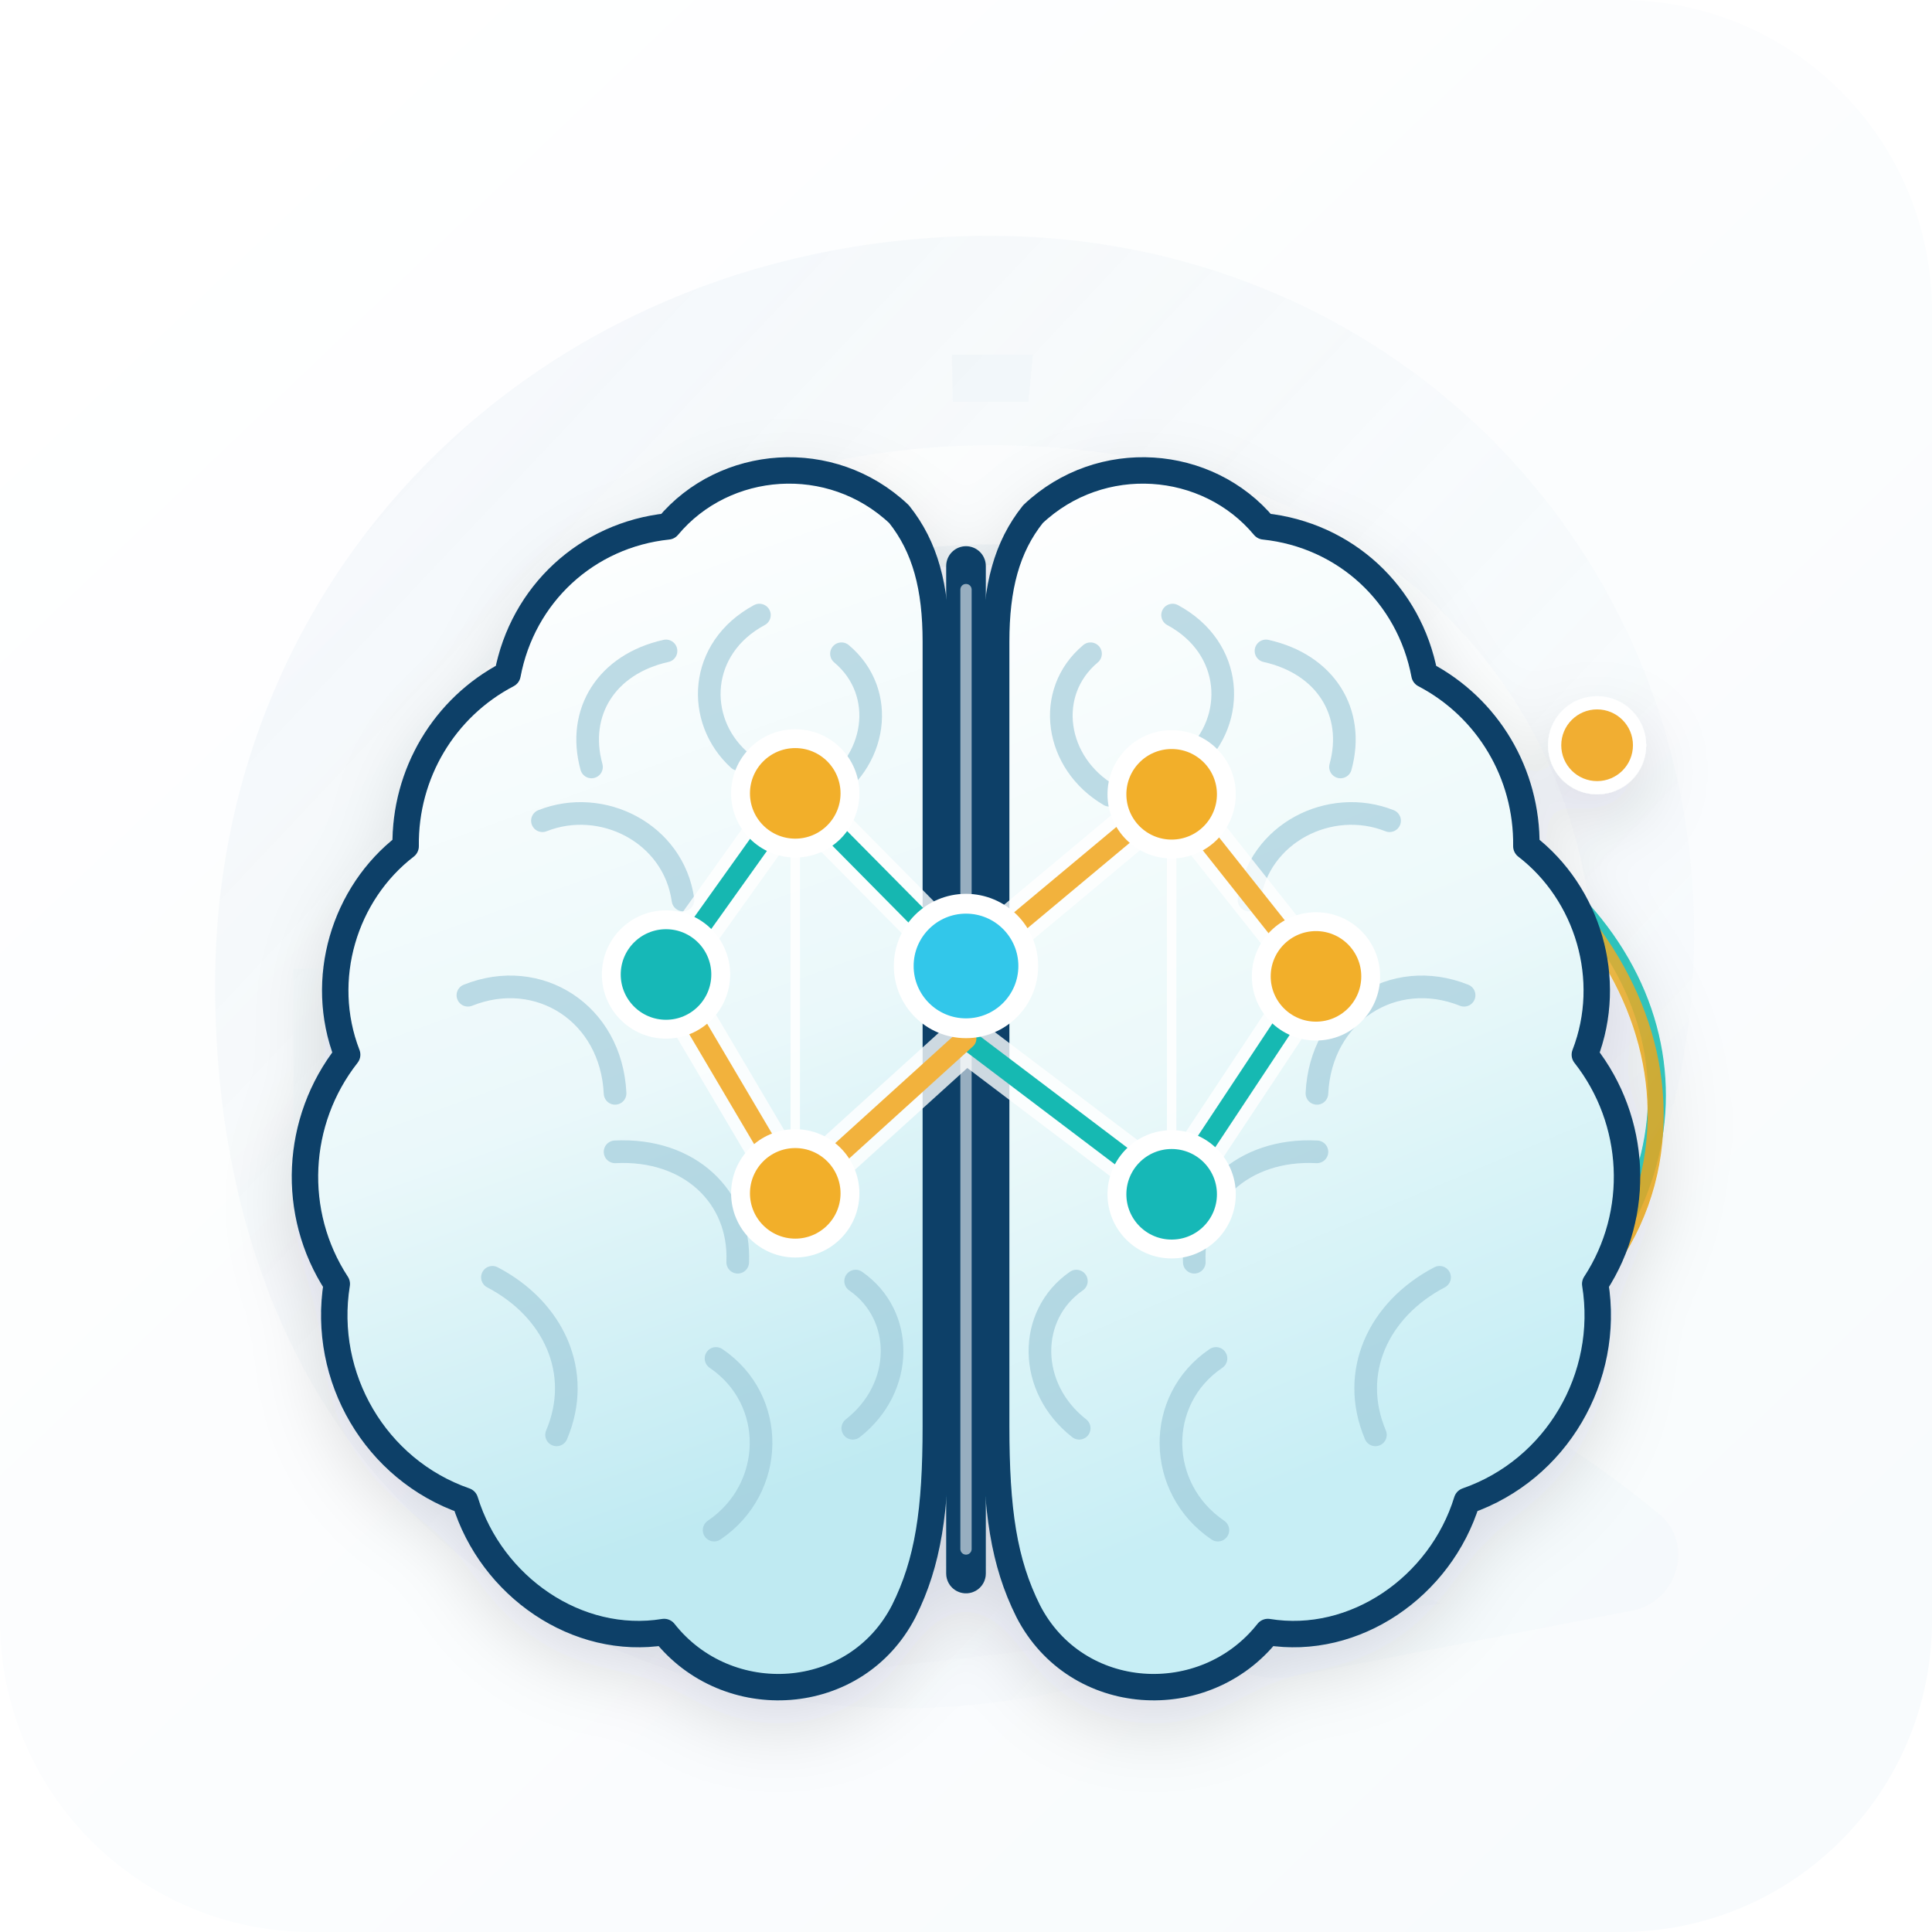
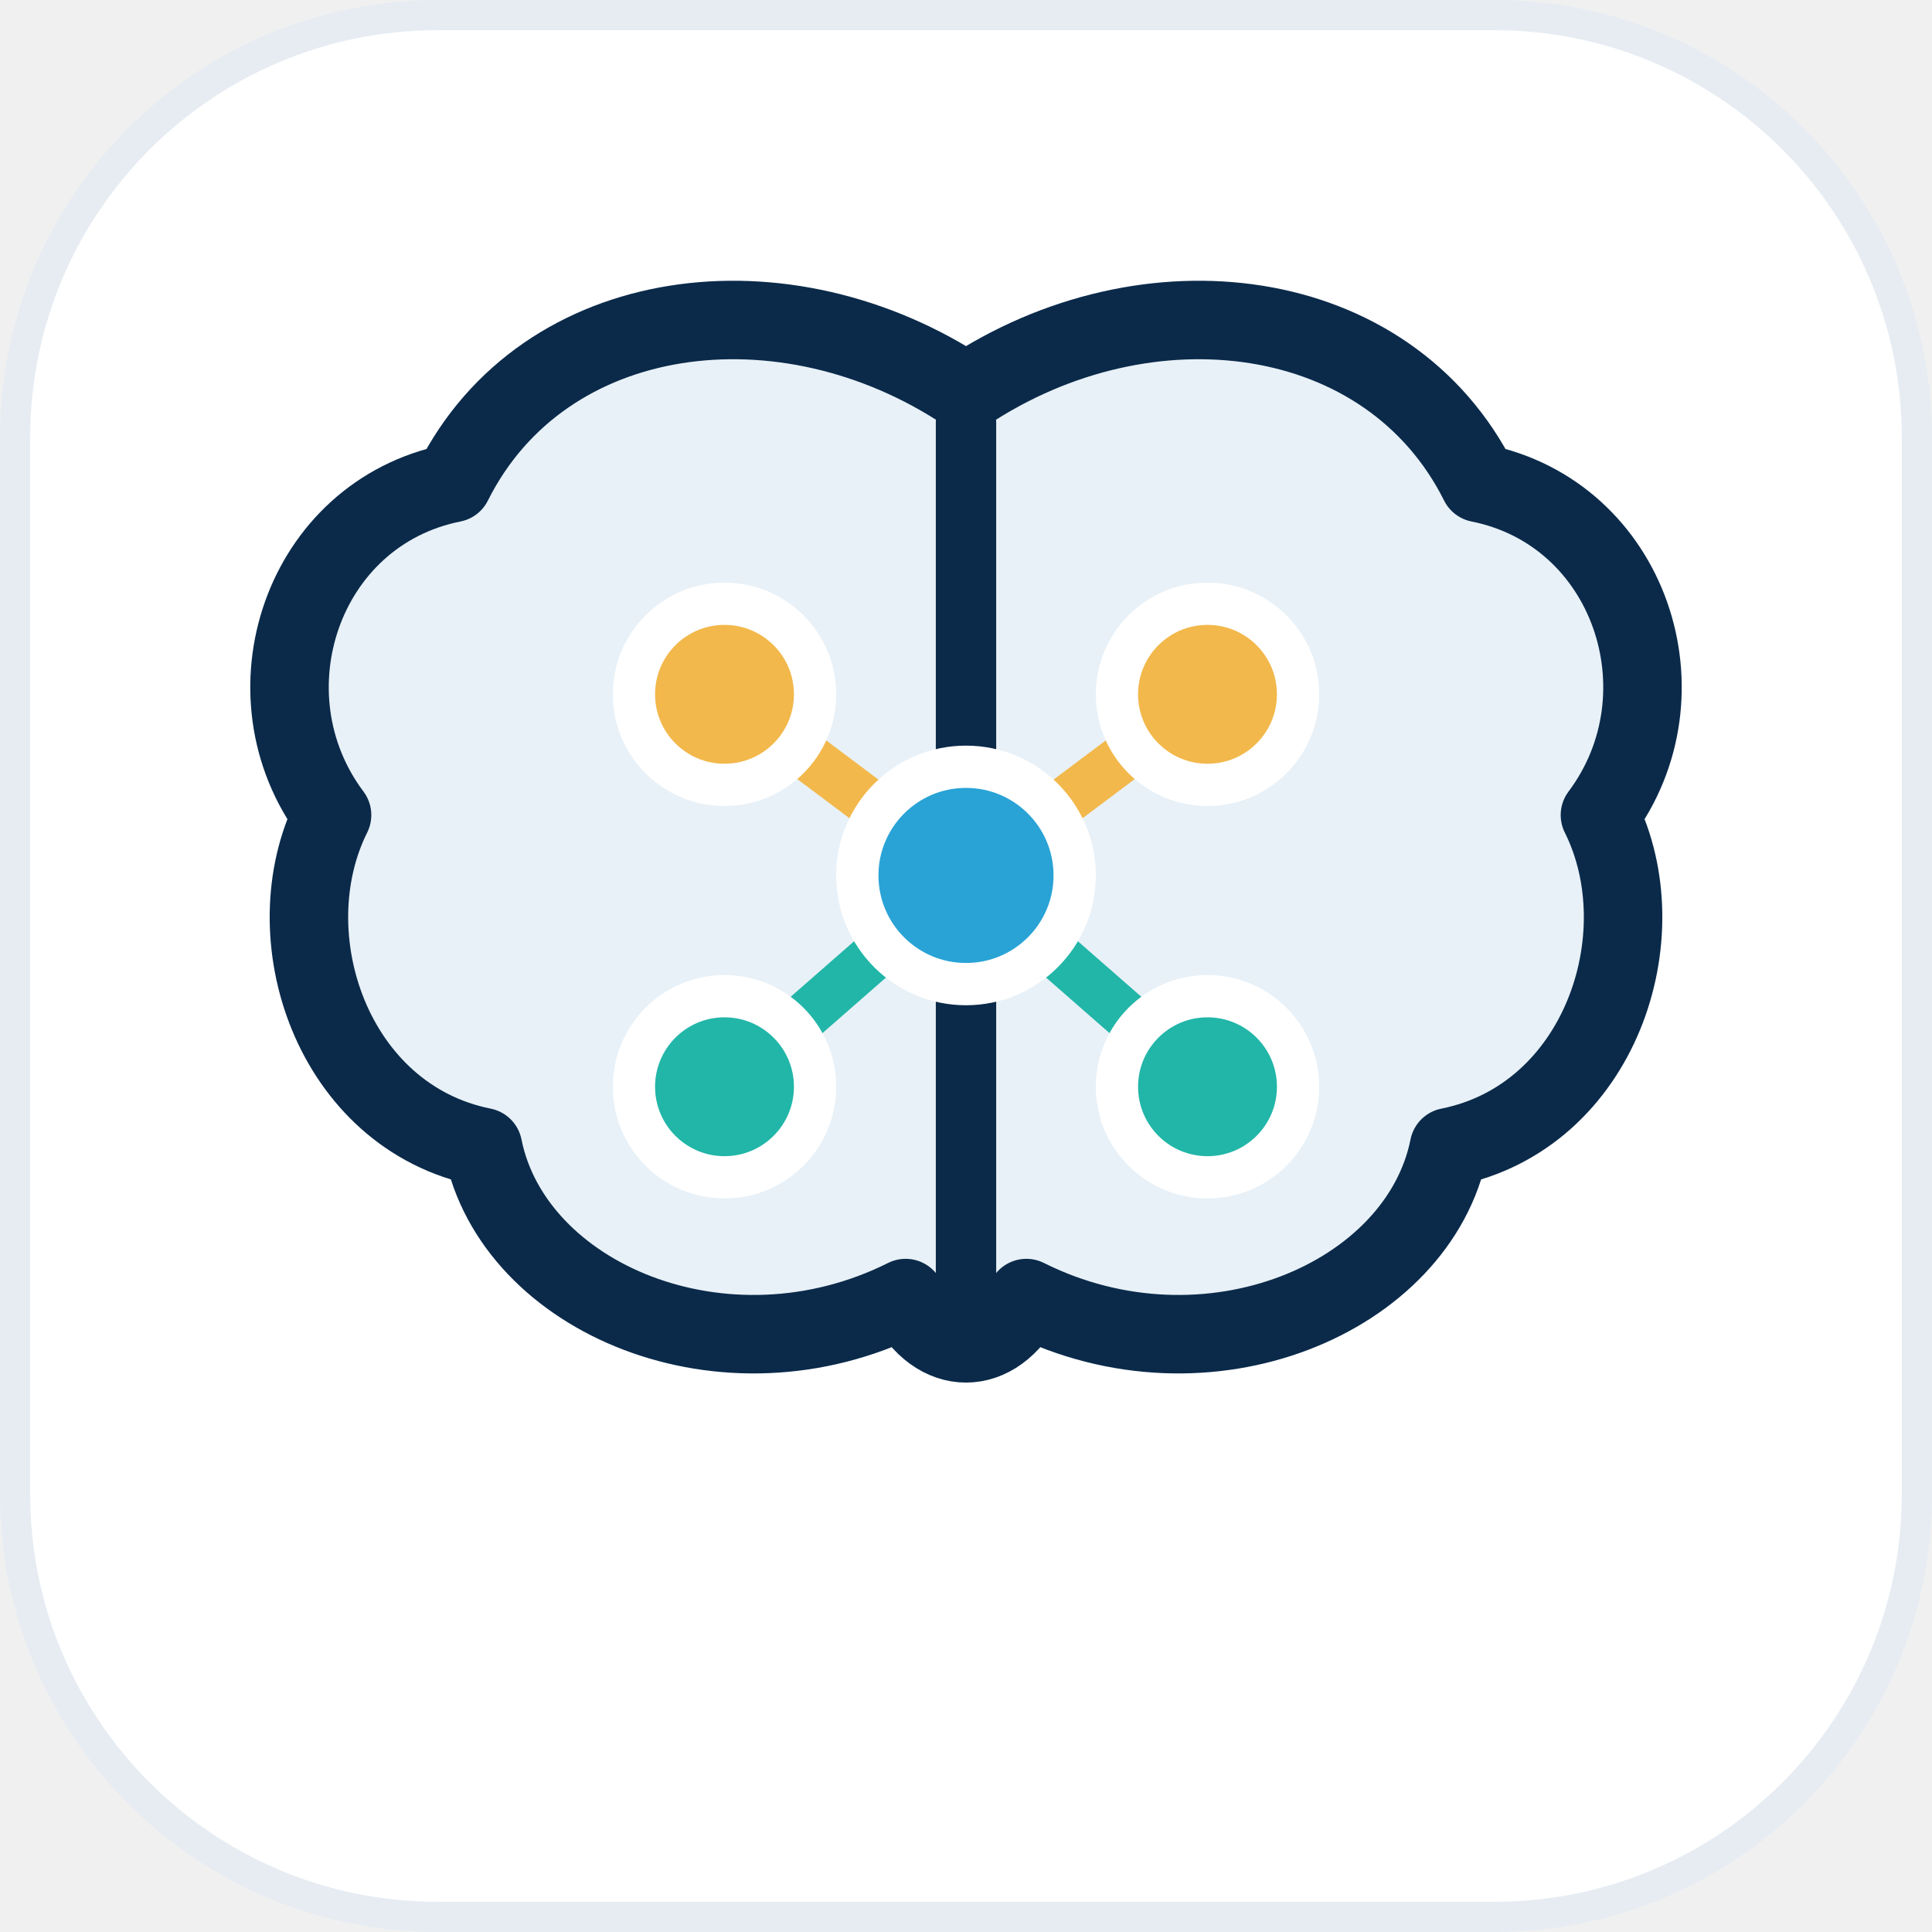
- <svg xmlns="http://www.w3.org/2000/svg" viewBox="0 0 2048 2048" role="img" aria-labelledby="title desc">
-   <defs>
-     <linearGradient id="bg" x1="160" y1="120" x2="1880" y2="1920" gradientUnits="userSpaceOnUse">
-       <stop offset="0" stop-color="#FFFFFF" />
-       <stop offset="1" stop-color="#F8FBFD" />
-     </linearGradient>
-     <linearGradient id="scannerGrad" x1="210" y1="250" x2="1780" y2="1730" gradientUnits="userSpaceOnUse">
-       <stop offset="0" stop-color="#B8D0E3" stop-opacity="0.30" />
-       <stop offset="1" stop-color="#DCEAF2" stop-opacity="0.08" />
-     </linearGradient>
-     <linearGradient id="brainFill" x1="590" y1="520" x2="960" y2="1540" gradientUnits="userSpaceOnUse">
-       <stop offset="0" stop-color="#FFFFFF" />
-       <stop offset="0.57" stop-color="#EAF8FA" />
-       <stop offset="1" stop-color="#BFEAF2" />
-     </linearGradient>
-     <linearGradient id="brainFill2" x1="1035" y1="520" x2="1465" y2="1540" gradientUnits="userSpaceOnUse">
-       <stop offset="0" stop-color="#FFFFFF" />
-       <stop offset="0.57" stop-color="#ECF9FA" />
-       <stop offset="1" stop-color="#C7EEF5" />
-     </linearGradient>
-     <linearGradient id="tealOrbit" x1="390" y1="820" x2="1640" y2="1330" gradientUnits="userSpaceOnUse">
-       <stop offset="0" stop-color="#13AEB5" />
-       <stop offset="1" stop-color="#25C0B7" />
-     </linearGradient>
-     <linearGradient id="goldOrbit" x1="900" y1="725" x2="1750" y2="1285" gradientUnits="userSpaceOnUse">
-       <stop offset="0" stop-color="#F6C75B" />
-       <stop offset="1" stop-color="#E5A51D" />
-     </linearGradient>
-     <filter id="shadow" x="-20%" y="-20%" width="140%" height="140%">
-       <feDropShadow dx="0" dy="28" stdDeviation="36" flood-color="#06213D" flood-opacity="0.13" />
-     </filter>
-   </defs>
-   <rect width="2048" height="2048" fill="#FFFFFF" />
-   <rect width="2048" height="2048" rx="330" fill="url(#bg)" />
-   <g opacity="0.48">
-     <path d="M228 1044 C228 596 585 250 1050 250 C1432 250 1743 522 1790 895 C1838 1282 1589 1644 1199 1772 C923 1863 615 1791 421 1588 C296 1457 228 1267 228 1044Z" fill="url(#scannerGrad)" />
-     <path d="M405 1039 C405 714 672 472 1052 472 C1435 472 1690 718 1690 1039 C1690 1364 1434 1604 1052 1604 C672 1604 405 1364 405 1039Z" fill="#FFFFFF" opacity="0.58" />
-     <path d="M518 1039 C518 780 736 588 1055 588 C1374 588 1591 783 1591 1039 C1591 1298 1374 1488 1055 1488 C735 1488 518 1298 518 1039Z" fill="none" stroke="#BED3E5" stroke-width="22" opacity="0.35" />
-     <path d="M676 1040 C676 874 819 750 1054 750 C1289 750 1434 876 1434 1040 C1434 1206 1289 1329 1054 1329 C819 1329 676 1206 676 1040Z" fill="#DDECF4" opacity="0.13" />
-     <path d="M311 1027 L512 1027 L512 1341 L311 1282Z" fill="#D7E7F1" opacity="0.22" />
-     <path d="M626 1588 L1198 1588 L1530 1700 L825 1780Z" fill="#D7E7F1" opacity="0.20" />
-     <path d="M1265 1360 C1455 1413 1621 1490 1760 1606 C1796 1637 1778 1697 1732 1707 L1371 1777 C1345 1782 1317 1776 1295 1761 L990 1557 Z" fill="#D7E7F1" opacity="0.17" />
-     <path d="M1009 376 L1095 376 L1090 426 L1010 426Z" fill="#C8DBEA" opacity="0.24" />
+ <svg xmlns="http://www.w3.org/2000/svg" width="64" height="64" viewBox="0 0 64 64" role="img" aria-label="Robel Gebre">
+   <rect x="0.5" y="0.5" width="63" height="63" rx="14" fill="#FFFFFF" stroke="#E6ECF2" />
+   <path d="M32 13C26 9 18 10 15 16C10 17 8 23 11 27C9 31 11 37 16 38C17 43 24 46 30 43C31 45 33 45 34 43C40 46 47 43 48 38C53 37 55 31 53 27C56 23 54 17 49 16C46 10 38 9 32 13Z" fill="#E8F1F7" stroke="#0B2A4A" stroke-width="2.6" stroke-linejoin="round" />
+   <path d="M32 14V44" stroke="#0B2A4A" stroke-width="2" stroke-linecap="round" />
+   <g stroke-width="1.6" stroke-linecap="round" fill="none">
+     <path d="M24 23 32 29 40 23" stroke="#F2B84B" />
+     <path d="M24 36 32 29 40 36" stroke="#21B6A8" />
  </g>
-   <g filter="url(#shadow)">
-     <g fill="none" stroke-linecap="round" stroke-linejoin="round">
-       <path d="M356 1025 C552 690 1281 666 1612 906 C1811 1050 1805 1291 1590 1436 C1272 1651 613 1511 383 1208" stroke="url(#tealOrbit)" stroke-width="19" opacity="0.94" />
-       <path d="M1170 722 C1515 774 1759 966 1755 1187 C1751 1437 1431 1576 1019 1511 C680 1458 428 1276 395 1070" stroke="url(#goldOrbit)" stroke-width="17" opacity="0.86" />
-       <circle cx="1693" cy="790" r="45" fill="#F1AE30" stroke="#FFFFFF" stroke-width="14" />
-       <circle cx="420" cy="1456" r="48" fill="#15B8B7" stroke="#FFFFFF" stroke-width="14" />
-     </g>
-     <path d="M953 545       C881 477 768 486 708 558       C622 567 554 630 538 715       C471 750 429 820 430 897       C365 947 337 1038 368 1118       C313 1188 308 1286 357 1361       C341 1460 398 1558 493 1591       C521 1682 612 1745 704 1730       C771 1815 907 1807 958 1708       C984 1656 992 1601 992 1512       L992 680       C992 623 981 580 953 545 Z" fill="url(#brainFill)" stroke="#073F68" stroke-width="28" stroke-linejoin="round" />
-     <path d="M1095 545       C1167 477 1280 486 1340 558       C1426 567 1494 630 1510 715       C1577 750 1619 820 1618 897       C1683 947 1711 1038 1680 1118       C1735 1188 1740 1286 1691 1361       C1707 1460 1650 1558 1555 1591       C1527 1682 1436 1745 1344 1730       C1277 1815 1141 1807 1090 1708       C1064 1656 1056 1601 1056 1512       L1056 680       C1056 623 1067 580 1095 545 Z" fill="url(#brainFill2)" stroke="#073F68" stroke-width="28" stroke-linejoin="round" />
-     <path d="M1024 600 L1024 1668" stroke="#073F68" stroke-width="42" stroke-linecap="round" />
-     <path d="M1024 625 L1024 1642" stroke="#FFFFFF" stroke-width="12" stroke-linecap="round" opacity="0.58" />
-     <g fill="none" stroke="#9BC7D8" stroke-width="24" stroke-linecap="round" stroke-linejoin="round" opacity="0.63">
-       <path d="M706 690 C643 704 611 755 627 813" />
-       <path d="M805 652 C740 687 737 763 783 805" />
-       <path d="M892 693 C941 734 930 809 872 843" />
-       <path d="M575 870 C638 845 714 883 724 954" />
-       <path d="M496 1055 C571 1025 648 1074 652 1159" />
-       <path d="M652 1221 C731 1217 785 1269 782 1338" />
-       <path d="M522 1354 C587 1388 618 1455 590 1521" />
-       <path d="M759 1440 C824 1484 822 1578 757 1622" />
-       <path d="M907 1358 C959 1394 959 1471 904 1514" />
-       <path d="M1342 690 C1405 704 1437 755 1421 813" />
-       <path d="M1243 652 C1308 687 1311 763 1265 805" />
-       <path d="M1156 693 C1107 734 1118 809 1176 843" />
-       <path d="M1473 870 C1410 845 1334 883 1324 954" />
-       <path d="M1552 1055 C1477 1025 1400 1074 1396 1159" />
-       <path d="M1396 1221 C1317 1217 1263 1269 1266 1338" />
-       <path d="M1526 1354 C1461 1388 1430 1455 1458 1521" />
-       <path d="M1289 1440 C1224 1484 1226 1578 1291 1622" />
-       <path d="M1141 1358 C1089 1394 1089 1471 1144 1514" />
-     </g>
-     <g stroke-linecap="round" stroke-linejoin="round">
-       <path d="M706 1033 L843 841 L1024 1024 L1242 842 L1395 1035 L1242 1266 L1024 1101 L843 1265 Z" fill="none" stroke="#FFFFFF" stroke-width="48" opacity="0.80" />
-       <path d="M706 1033 L843 841 L1024 1024" fill="none" stroke="#13B7B1" stroke-width="22" />
-       <path d="M1024 1024 L1242 842 L1395 1035" fill="none" stroke="#F2B23C" stroke-width="22" />
-       <path d="M1395 1035 L1242 1266 L1024 1101" fill="none" stroke="#19B9B2" stroke-width="22" />
-       <path d="M1024 1101 L843 1265 L706 1033" fill="none" stroke="#F2B23C" stroke-width="22" />
-       <path d="M843 841 L843 1265" stroke="#FFFFFF" stroke-width="10" opacity="0.85" />
-       <path d="M1242 842 L1242 1266" stroke="#FFFFFF" stroke-width="10" opacity="0.85" />
-       <circle cx="706" cy="1033" r="58" fill="#18B8B7" stroke="#FFFFFF" stroke-width="20" />
-       <circle cx="843" cy="841" r="58" fill="#F2AF2C" stroke="#FFFFFF" stroke-width="20" />
-       <circle cx="1024" cy="1024" r="66" fill="#31C7EA" stroke="#FFFFFF" stroke-width="21" />
-       <circle cx="1242" cy="842" r="58" fill="#F2AF2C" stroke="#FFFFFF" stroke-width="20" />
-       <circle cx="1395" cy="1035" r="58" fill="#F2AF2C" stroke="#FFFFFF" stroke-width="20" />
-       <circle cx="1242" cy="1266" r="58" fill="#18B8B7" stroke="#FFFFFF" stroke-width="20" />
-       <circle cx="843" cy="1265" r="58" fill="#F2AF2C" stroke="#FFFFFF" stroke-width="20" />
-     </g>
+   <g stroke="#FFFFFF" stroke-width="1.4">
+     <circle cx="24" cy="23" r="3" fill="#F2B84B" />
+     <circle cx="40" cy="23" r="3" fill="#F2B84B" />
+     <circle cx="24" cy="36" r="3" fill="#21B6A8" />
+     <circle cx="40" cy="36" r="3" fill="#21B6A8" />
+     <circle cx="32" cy="29" r="3.6" fill="#29A3D6" />
  </g>
</svg>
